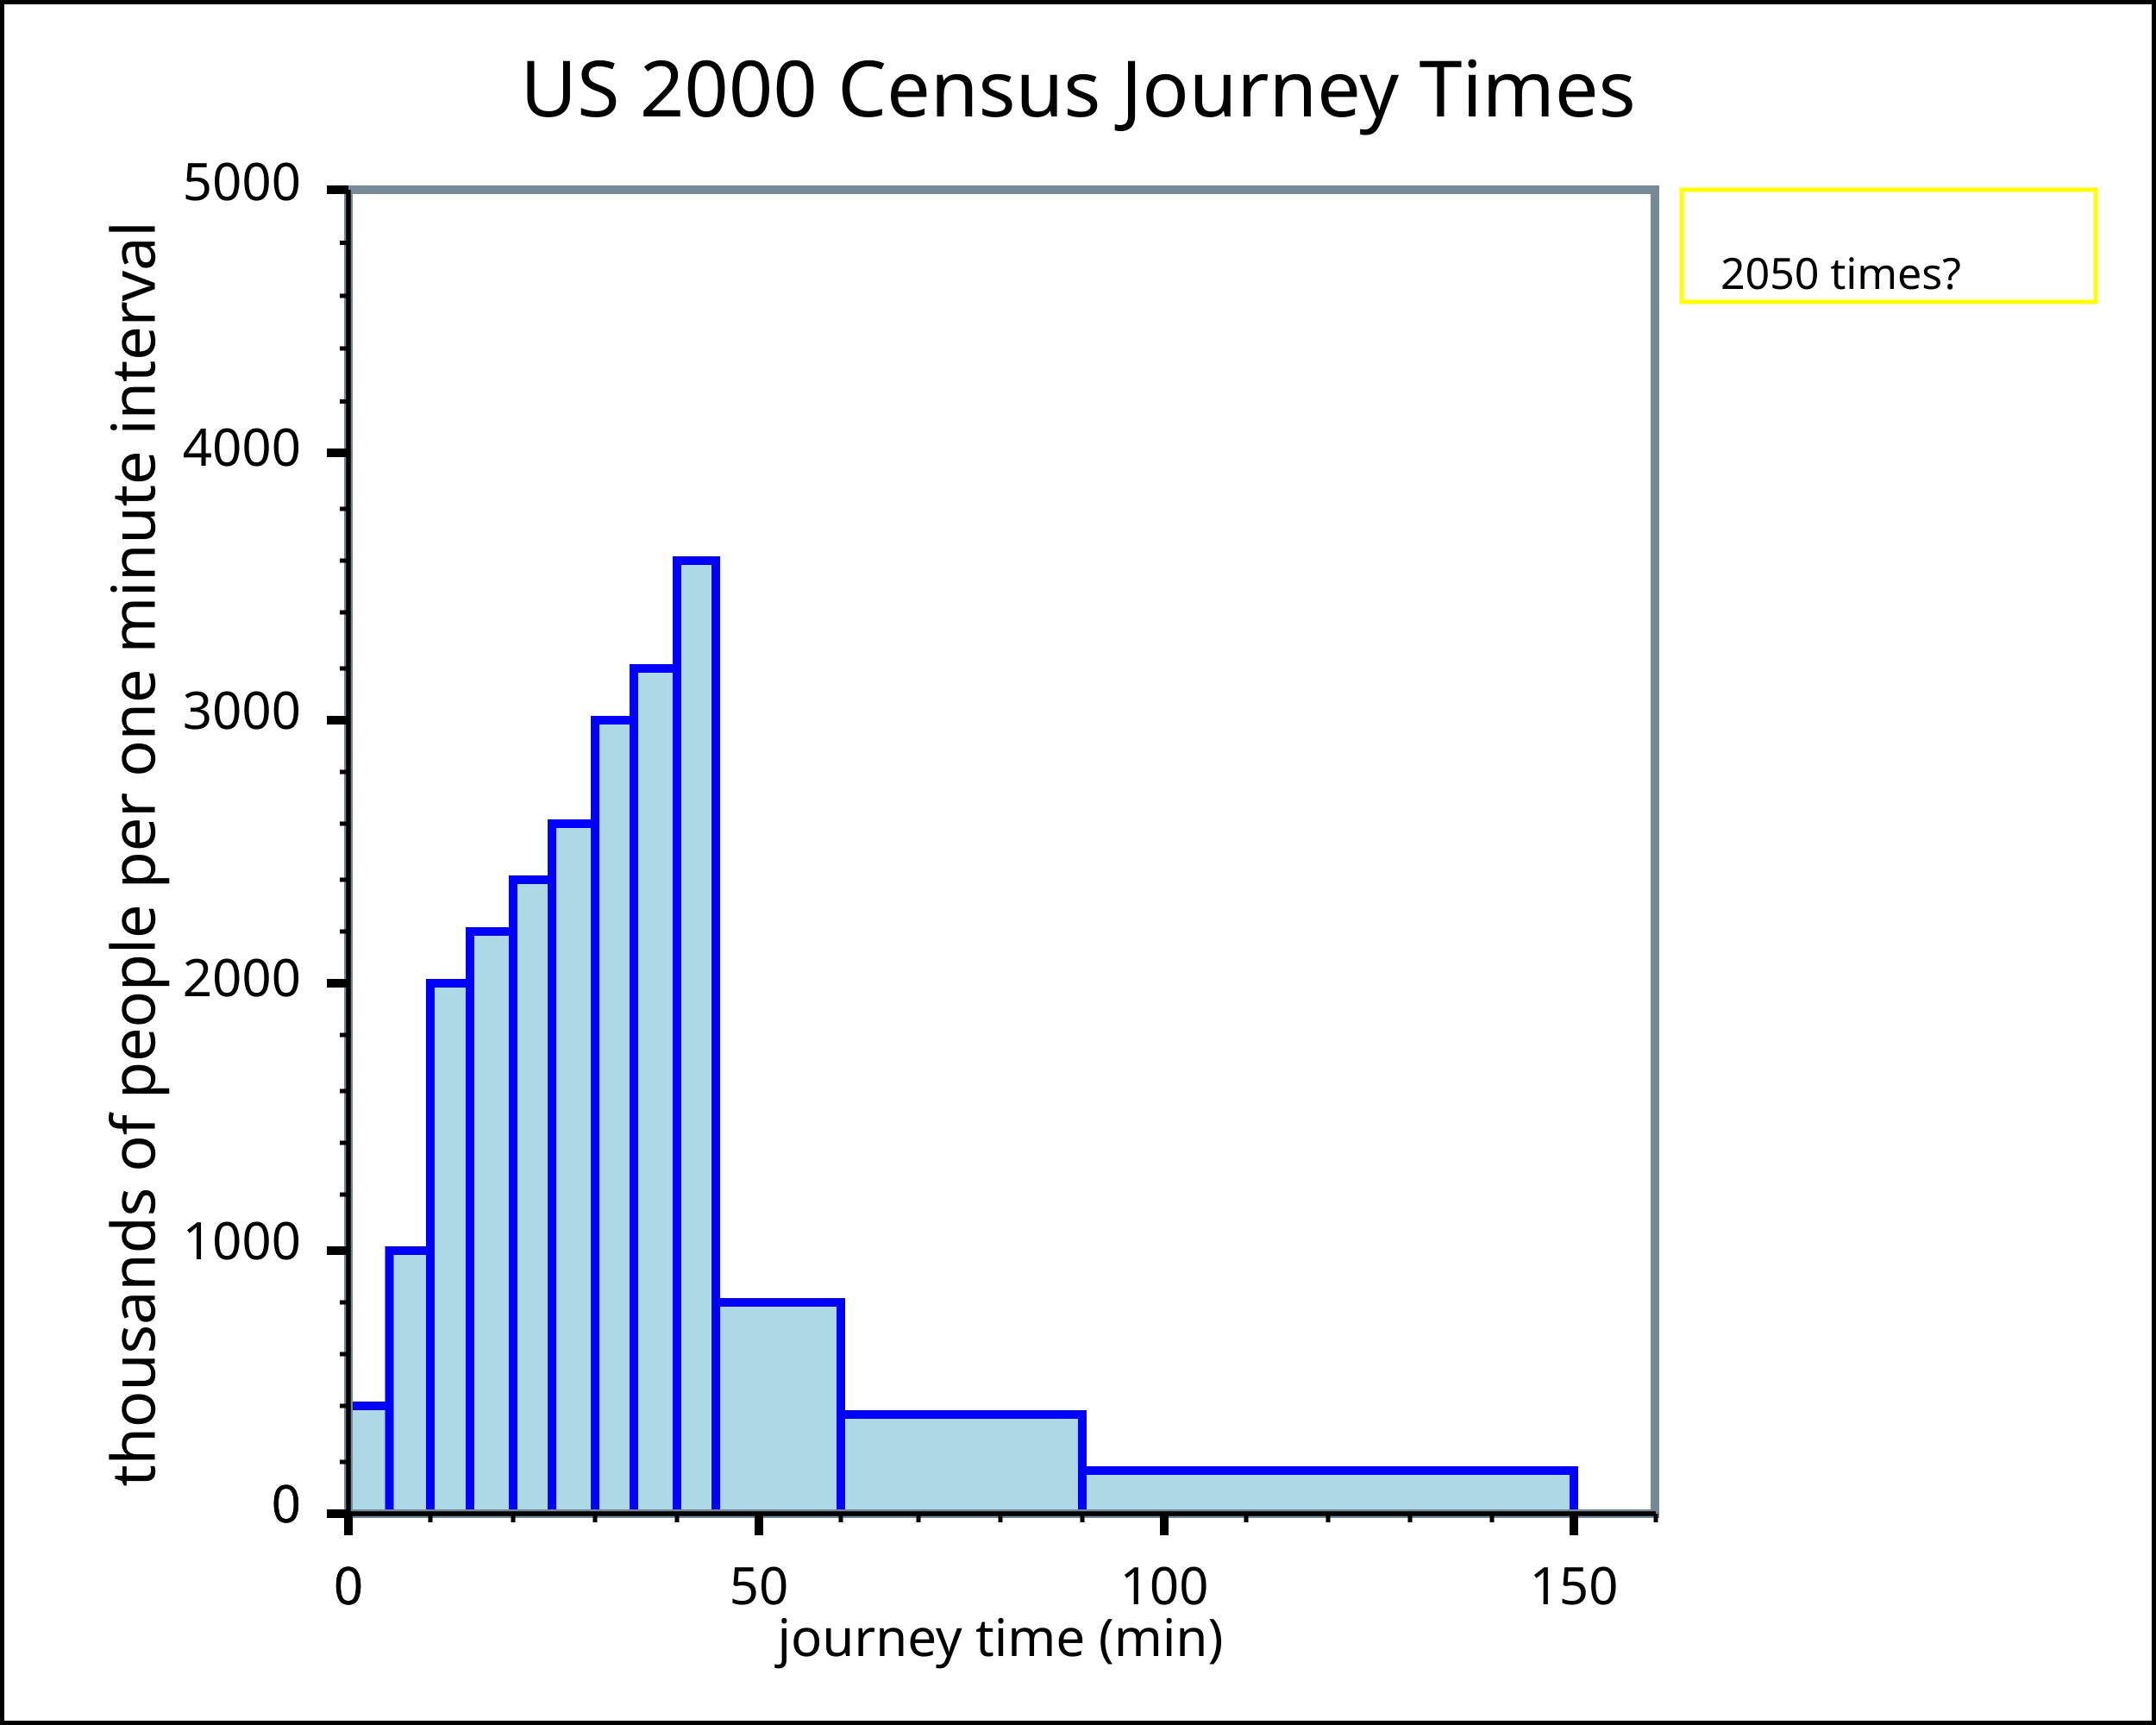
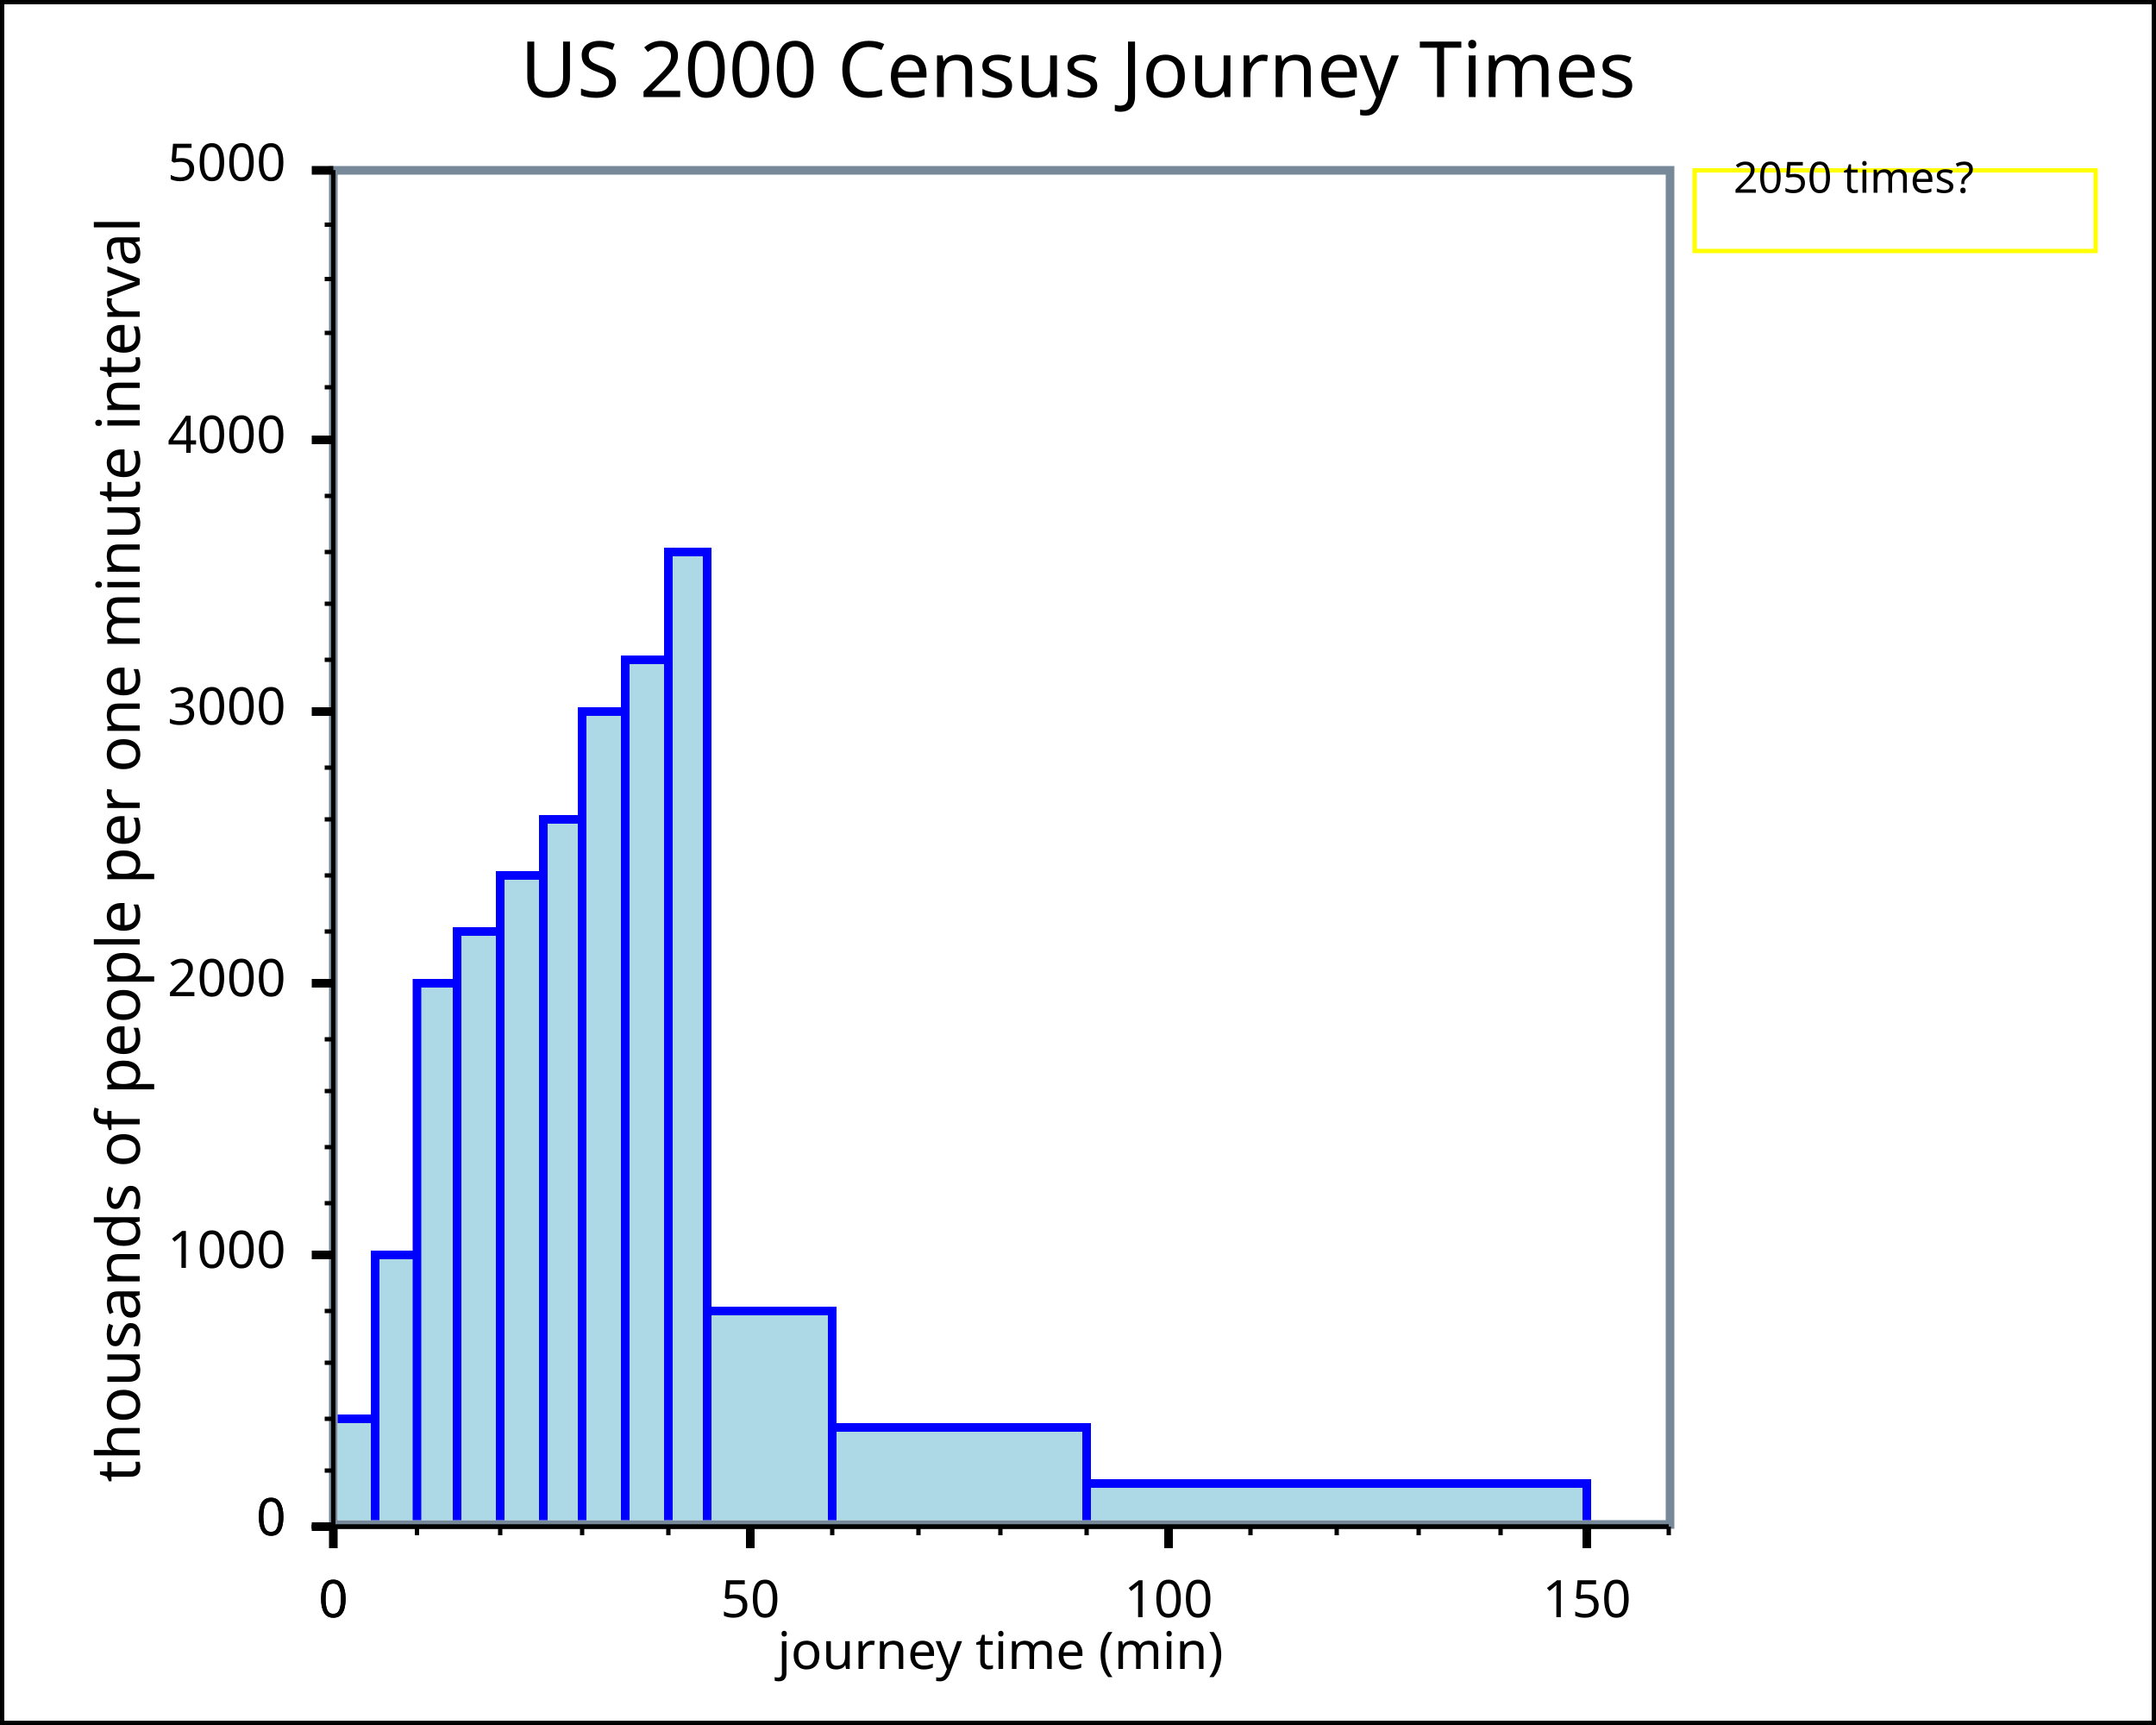
<svg xmlns="http://www.w3.org/2000/svg" width="500" height="400" version="1.1">
  <clipPath id="plot_window">
-     <rect x="81.8" y="45" width="301" height="305" />
+     <rect x="78.3" y="40.5" width="308" height="312" />
  </clipPath>
  <g id="imageBackground" stroke="rgb(0,0,0)" fill="rgb(255,255,255)" stroke-width="2">
    <rect x="0" y="0" width="500" height="400" />
  </g>
  <g id="plotBackground" stroke="rgb(119,136,153)" fill="rgb(255,255,255)" stroke-width="2">
-     <rect x="80.8" y="44" width="303" height="307" />
+     <rect x="77.3" y="39.5" width="310" height="314" />
  </g>
  <g id="yMinorGrid" stroke="rgb(200,220,255)" stroke-width="0.5" />
  <g id="yMajorGrid" stroke="rgb(200,220,255)" stroke-width="1" />
  <g id="xMinorGrid" stroke="rgb(200,220,255)" stroke-width="0.5" />
  <g id="xMajorGrid" stroke="rgb(200,220,255)" stroke-width="1" />
  <g id="yAxis" stroke="rgb(0,0,0)" stroke-width="1">
-     <line x1="80.8" y1="44" x2="80.8" y2="356" />
-     <line x1="80.8" y1="44" x2="80.8" y2="351" />
+     <line x1="77.3" y1="39.5" x2="77.3" y2="359" />
+     <line x1="77.3" y1="39.5" x2="77.3" y2="354" />
  </g>
  <g id="xAxis" stroke="rgb(0,0,0)" stroke-width="1">
-     <line x1="75.8" y1="351" x2="384" y2="351" />
-     <line x1="75.8" y1="351" x2="384" y2="351" />
+     <line x1="72.3" y1="354" x2="387" y2="354" />
+     <line x1="72.3" y1="354" x2="387" y2="354" />
  </g>
  <g id="yMinorTicks" stroke="rgb(0,0,0)" stroke-width="1">
-     <path d="M78.8,339 L80.8,339 M78.8,326 L80.8,326 M78.8,314 L80.8,314 M78.8,302 L80.8,302 M78.8,277 L80.8,277 M78.8,265 L80.8,265 M78.8,253 L80.8,253 M78.8,240 L80.8,240 M78.8,216 L80.8,216 M78.8,204 L80.8,204 M78.8,191 L80.8,191 M78.8,179 L80.8,179 M78.8,155 L80.8,155 M78.8,142 L80.8,142 M78.8,130 L80.8,130 M78.8,118 L80.8,118 M78.8,93.1 L80.8,93.1 M78.8,80.8 L80.8,80.8 M78.8,68.6 L80.8,68.6 M78.8,56.3 L80.8,56.3 M78.8,351 L80.8,351 " fill="none" />
+     <path d="M75.3,341 L77.3,341 M75.3,329 L77.3,329 M75.3,316 L77.3,316 M75.3,304 L77.3,304 M75.3,279 L77.3,279 M75.3,266 L77.3,266 M75.3,253 L77.3,253 M75.3,241 L77.3,241 M75.3,216 L77.3,216 M75.3,203 L77.3,203 M75.3,190 L77.3,190 M75.3,178 L77.3,178 M75.3,153 L77.3,153 M75.3,140 L77.3,140 M75.3,128 L77.3,128 M75.3,115 L77.3,115 M75.3,89.8 L77.3,89.8 M75.3,77.2 L77.3,77.2 M75.3,64.7 L77.3,64.7 M75.3,52.1 L77.3,52.1 M75.3,354 L77.3,354 " fill="none" />
  </g>
  <g id="xMinorTicks" stroke="rgb(0,0,0)" stroke-width="1">
-     <path d="M99.8,351 L99.8,353 M119,351 L119,353 M138,351 L138,353 M157,351 L157,353 M195,351 L195,353 M213,351 L213,353 M232,351 L232,353 M251,351 L251,353 M289,351 L289,353 M308,351 L308,353 M327,351 L327,353 M346,351 L346,353 M384,351 L384,353 " fill="none" />
+     <path d="M96.7,354 L96.7,356 M116,354 L116,356 M135,354 L135,356 M155,354 L155,356 M193,354 L193,356 M213,354 L213,356 M232,354 L232,356 M252,354 L252,356 M290,354 L290,356 M310,354 L310,356 M329,354 L329,356 M348,354 L348,356 M387,354 L387,356 " fill="none" />
  </g>
  <g id="yMajorTicks" stroke="rgb(0,0,0)" stroke-width="2">
-     <path d="M75.8,351 L80.8,351 M75.8,290 L80.8,290 M75.8,228 L80.8,228 M75.8,167 L80.8,167 M75.8,105 L80.8,105 M75.8,44 L80.8,44 M75.8,351 L80.8,351 " fill="none" />
+     <path d="M72.3,354 L77.3,354 M72.3,291 L77.3,291 M72.3,228 L77.3,228 M72.3,165 L77.3,165 M72.3,102 L77.3,102 M72.3,39.5 L77.3,39.5 M72.3,354 L77.3,354 " fill="none" />
  </g>
  <g id="xMajorTicks" stroke="rgb(0,0,0)" stroke-width="2">
-     <path d="M80.8,351 L80.8,356 M176,351 L176,356 M270,351 L270,356 M365,351 L365,356 M80.8,351 L80.8,356 " fill="none" />
+     <path d="M77.3,354 L77.3,359 M174,354 L174,359 M271,354 L271,359 M368,354 L368,359 M77.3,354 L77.3,359 " fill="none" />
  </g>
  <g id="xTicksValues">
-     <text x="80.8" y="372" text-anchor="middle" font-size="12" font-family="Lucida Sans Unicode">0</text>
-     <text x="176" y="372" text-anchor="middle" font-size="12" font-family="Lucida Sans Unicode">50</text>
-     <text x="270" y="372" text-anchor="middle" font-size="12" font-family="Lucida Sans Unicode">100</text>
-     <text x="365" y="372" text-anchor="middle" font-size="12" font-family="Lucida Sans Unicode">150</text>
-     <text x="80.8" y="372" text-anchor="middle" font-size="12" font-family="Lucida Sans Unicode">0</text>
+     <text x="77.3" y="375" text-anchor="middle" font-size="12" font-family="Lucida Sans Unicode">0</text>
+     <text x="174" y="375" text-anchor="middle" font-size="12" font-family="Lucida Sans Unicode">50</text>
+     <text x="271" y="375" text-anchor="middle" font-size="12" font-family="Lucida Sans Unicode">100</text>
+     <text x="368" y="375" text-anchor="middle" font-size="12" font-family="Lucida Sans Unicode">150</text>
+     <text x="77.3" y="375" text-anchor="middle" font-size="12" font-family="Lucida Sans Unicode">0</text>
  </g>
  <g id="yTicksValues">
-     <text x="69.8" y="353" text-anchor="end" font-size="12" font-family="Lucida Sans Unicode">0</text>
-     <text x="69.8" y="292" text-anchor="end" font-size="12" font-family="Lucida Sans Unicode">1000</text>
-     <text x="69.8" y="231" text-anchor="end" font-size="12" font-family="Lucida Sans Unicode">2000</text>
-     <text x="69.8" y="169" text-anchor="end" font-size="12" font-family="Lucida Sans Unicode">3000</text>
-     <text x="69.8" y="108" text-anchor="end" font-size="12" font-family="Lucida Sans Unicode">4000</text>
-     <text x="69.8" y="46.4" text-anchor="end" font-size="12" font-family="Lucida Sans Unicode">5000</text>
-     <text x="69.8" y="353" text-anchor="end" font-size="12" font-family="Lucida Sans Unicode">0</text>
+     <text x="66.3" y="356" text-anchor="end" font-size="12" font-family="Lucida Sans Unicode">0</text>
+     <text x="66.3" y="294" text-anchor="end" font-size="12" font-family="Lucida Sans Unicode">1000</text>
+     <text x="66.3" y="231" text-anchor="end" font-size="12" font-family="Lucida Sans Unicode">2000</text>
+     <text x="66.3" y="168" text-anchor="end" font-size="12" font-family="Lucida Sans Unicode">3000</text>
+     <text x="66.3" y="105" text-anchor="end" font-size="12" font-family="Lucida Sans Unicode">4000</text>
+     <text x="66.3" y="41.9" text-anchor="end" font-size="12" font-family="Lucida Sans Unicode">5000</text>
+     <text x="66.3" y="356" text-anchor="end" font-size="12" font-family="Lucida Sans Unicode">0</text>
  </g>
  <g id="yLabel">
-     <text x="35.9" y="198" text-anchor="middle" transform="rotate(-90 35.9 198 )" font-size="14" font-family="Lucida Sans Unicode">thousands of people per one minute interval</text>
+     <text x="32.4" y="197" text-anchor="middle" transform="rotate(-90 32.4 197 )" font-size="14" font-family="Lucida Sans Unicode">thousands of people per one minute interval</text>
  </g>
  <g id="xLabel">
-     <text x="232" y="384" text-anchor="middle" font-size="12" font-family="Lucida Sans Unicode">journey time (min)</text>
+     <text x="232" y="387" text-anchor="middle" font-size="12" font-family="Lucida Sans Unicode">journey time (min)</text>
  </g>
  <g id="plotPoints" clip-path="url(#plot_window)">
    <g stroke="rgb(0,0,255)" fill="rgb(173,216,230)" stroke-width="2">
-       <path d="M80.8,351 L80.8,326 L90.3,326 L90.3,351 ZM90.3,351 L90.3,290 L99.8,290 L99.8,351 ZM99.8,351 L99.8,228 L109,228 L109,351 ZM109,351 L109,216 L119,216 L119,351 ZM119,351 L119,204 L128,204 L128,351 ZM128,351 L128,191 L138,191 L138,351 ZM138,351 L138,167 L147,167 L147,351 ZM147,351 L147,155 L157,155 L157,351 ZM157,351 L157,130 L166,130 L166,351 ZM166,351 L166,302 L195,302 L195,351 ZM195,351 L195,328 L251,328 L251,351 ZM251,351 L251,341 L365,341 L365,351 Z" fill="rgb(173,216,230)" />
+       <path d="M77.3,354 L77.3,329 L87,329 L87,354 ZM87,354 L87,291 L96.7,291 L96.7,354 ZM96.7,354 L96.7,228 L106,228 L106,354 ZM106,354 L106,216 L116,216 L116,354 ZM116,354 L116,203 L126,203 L126,354 ZM126,354 L126,190 L135,190 L135,354 ZM135,354 L135,165 L145,165 L145,354 ZM145,354 L145,153 L155,153 L155,354 ZM155,354 L155,128 L164,128 L164,354 ZM164,354 L164,304 L193,304 L193,354 ZM193,354 L193,331 L252,331 L252,354 ZM252,354 L252,344 L368,344 L368,354 Z" fill="rgb(173,216,230)" />
    </g>
  </g>
  <g id="legendBackground" stroke="rgb(255,255,0)" fill="rgb(255,255,255)" stroke-width="1">
-     <rect x="390" y="44" width="96" height="26" />
+     <rect x="393" y="39.5" width="93" height="18.7" />
  </g>
  <g id="legendPoints" />
  <g id="legendText">
-     <text x="399" y="67" font-size="10" font-family="Lucida Sans Unicode" font-weight="normal">2050 times? </text>
+     <text x="402" y="44.7" font-size="10" font-family="Lucida Sans Unicode" font-weight="normal">2050 times? </text>
  </g>
  <g id="title">
-     <text x="250" y="27" text-anchor="middle" font-size="18" font-family="Lucida Sans Unicode" font-weight="normal">US 2000 Census Journey Times</text>
+     <text x="250" y="22.5" text-anchor="middle" font-size="18" font-family="Lucida Sans Unicode" font-weight="normal">US 2000 Census Journey Times</text>
  </g>
</svg>
